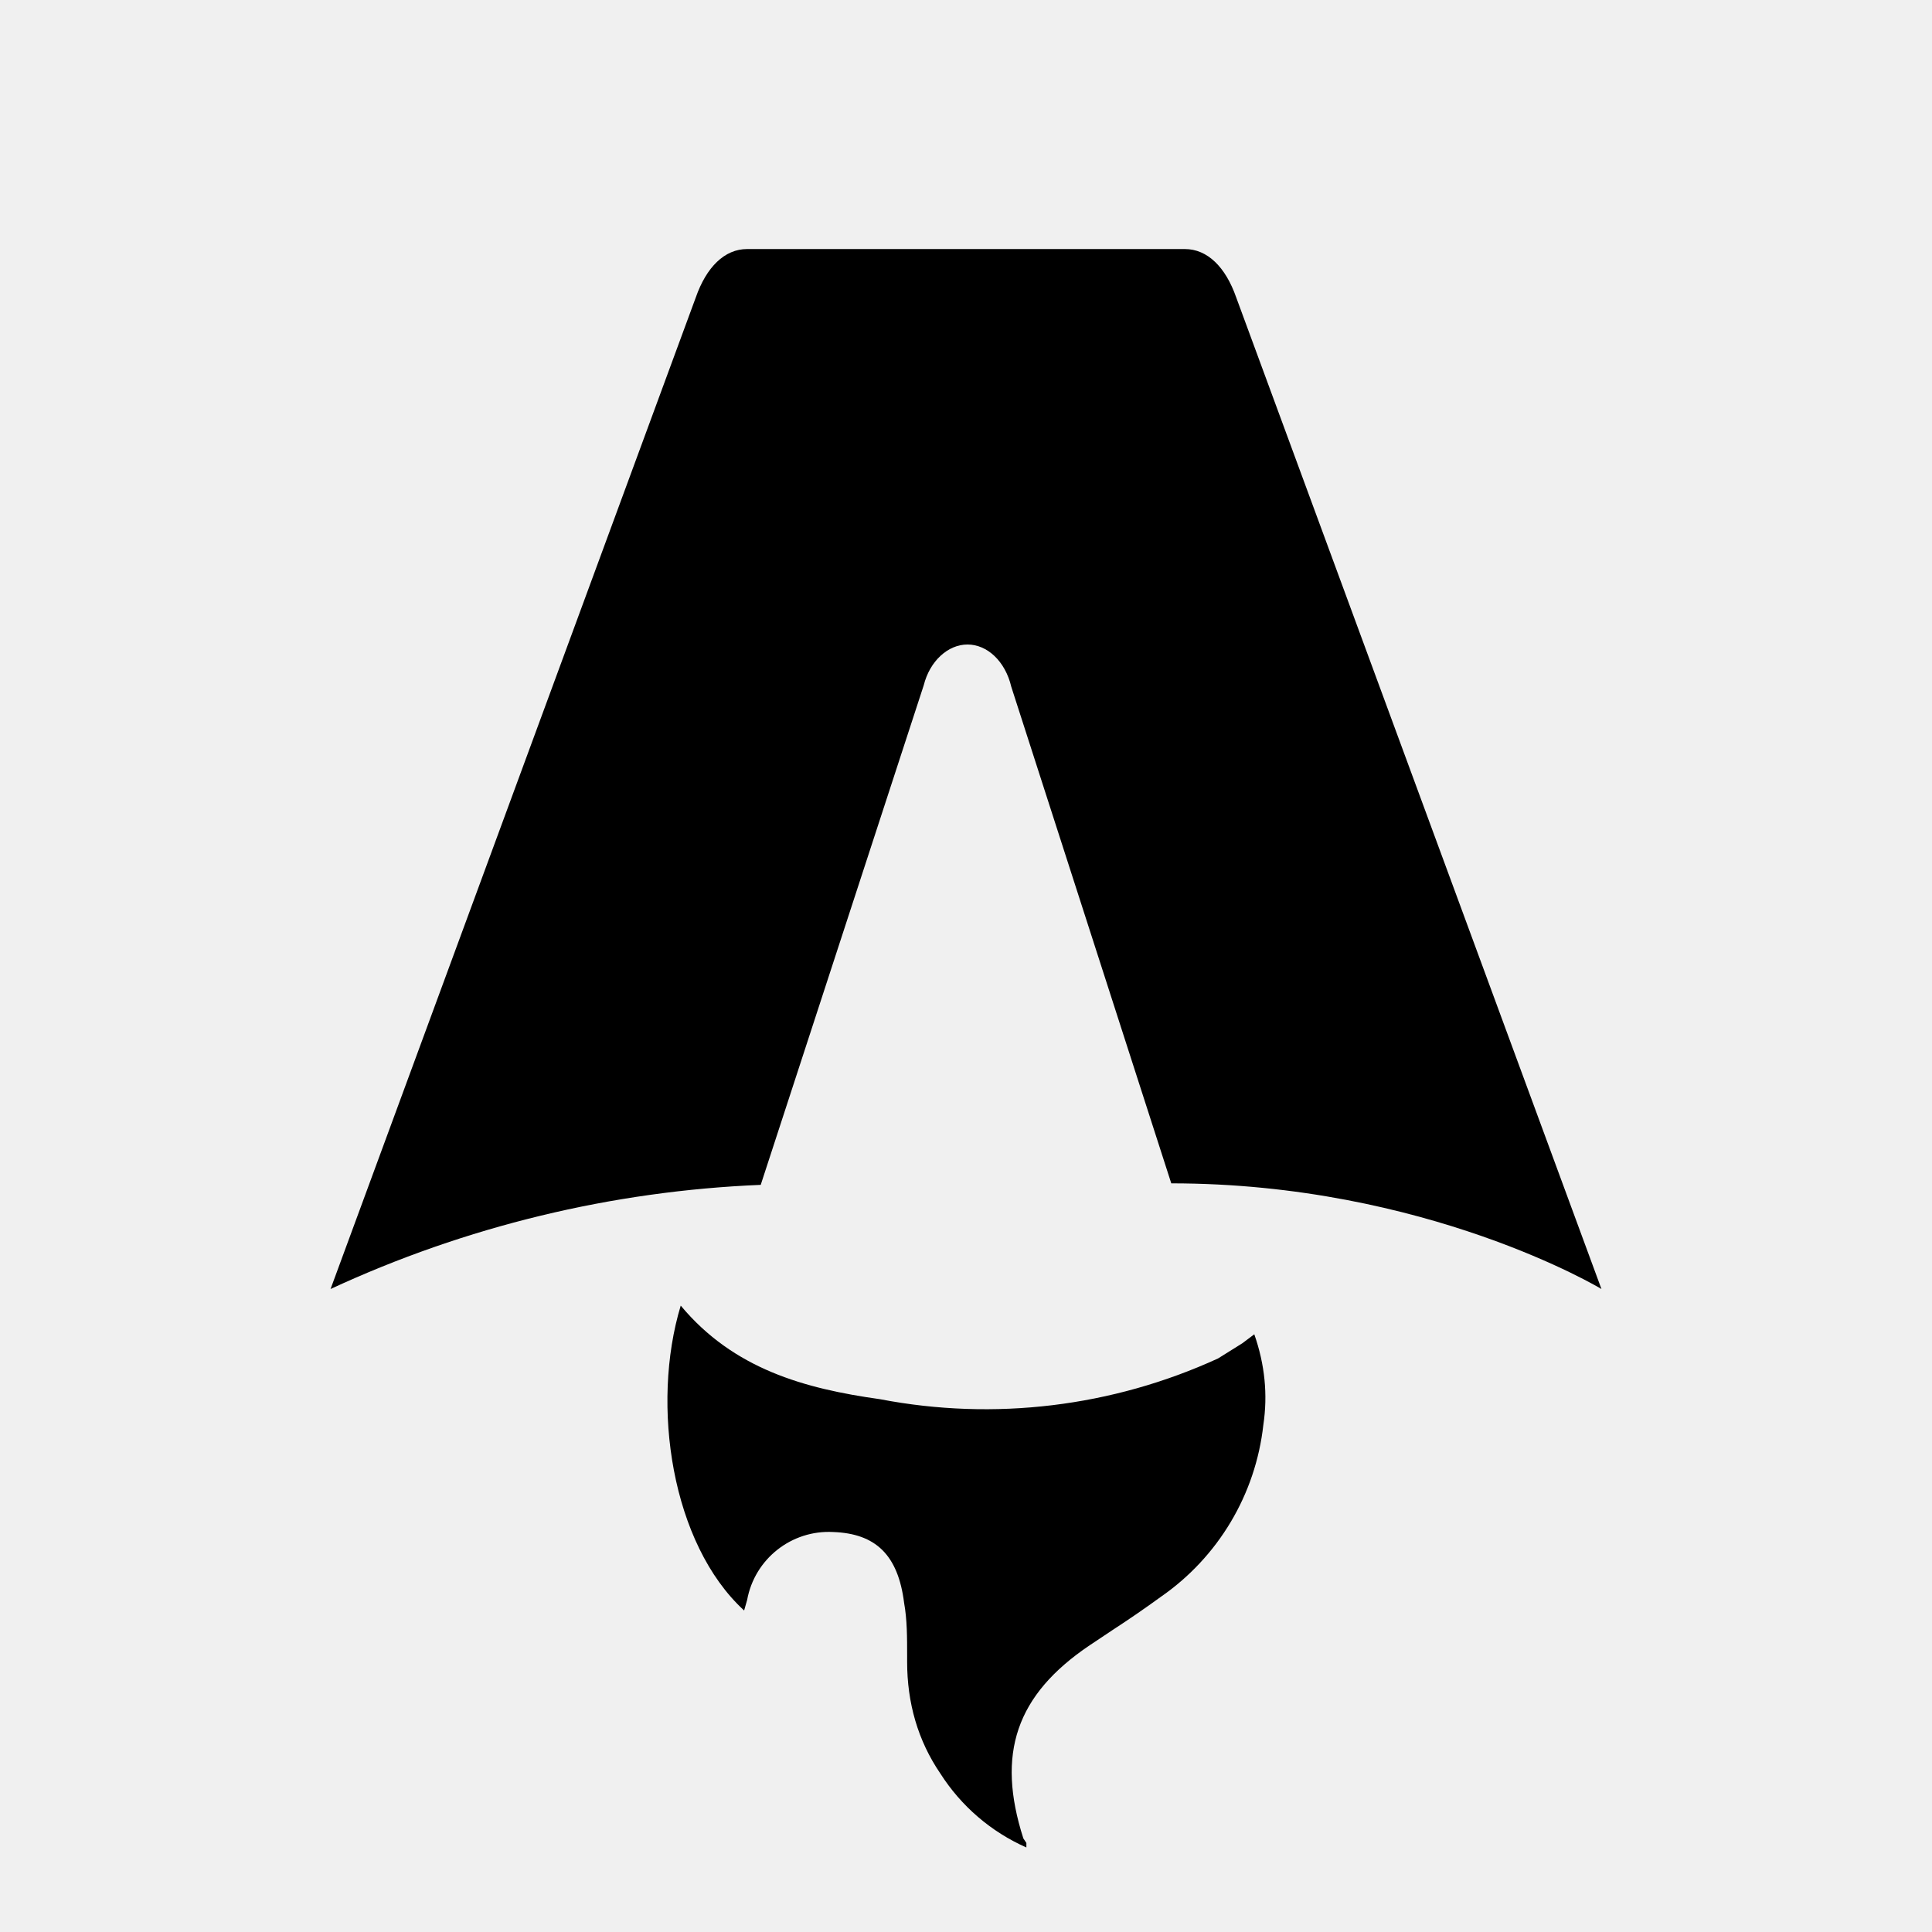
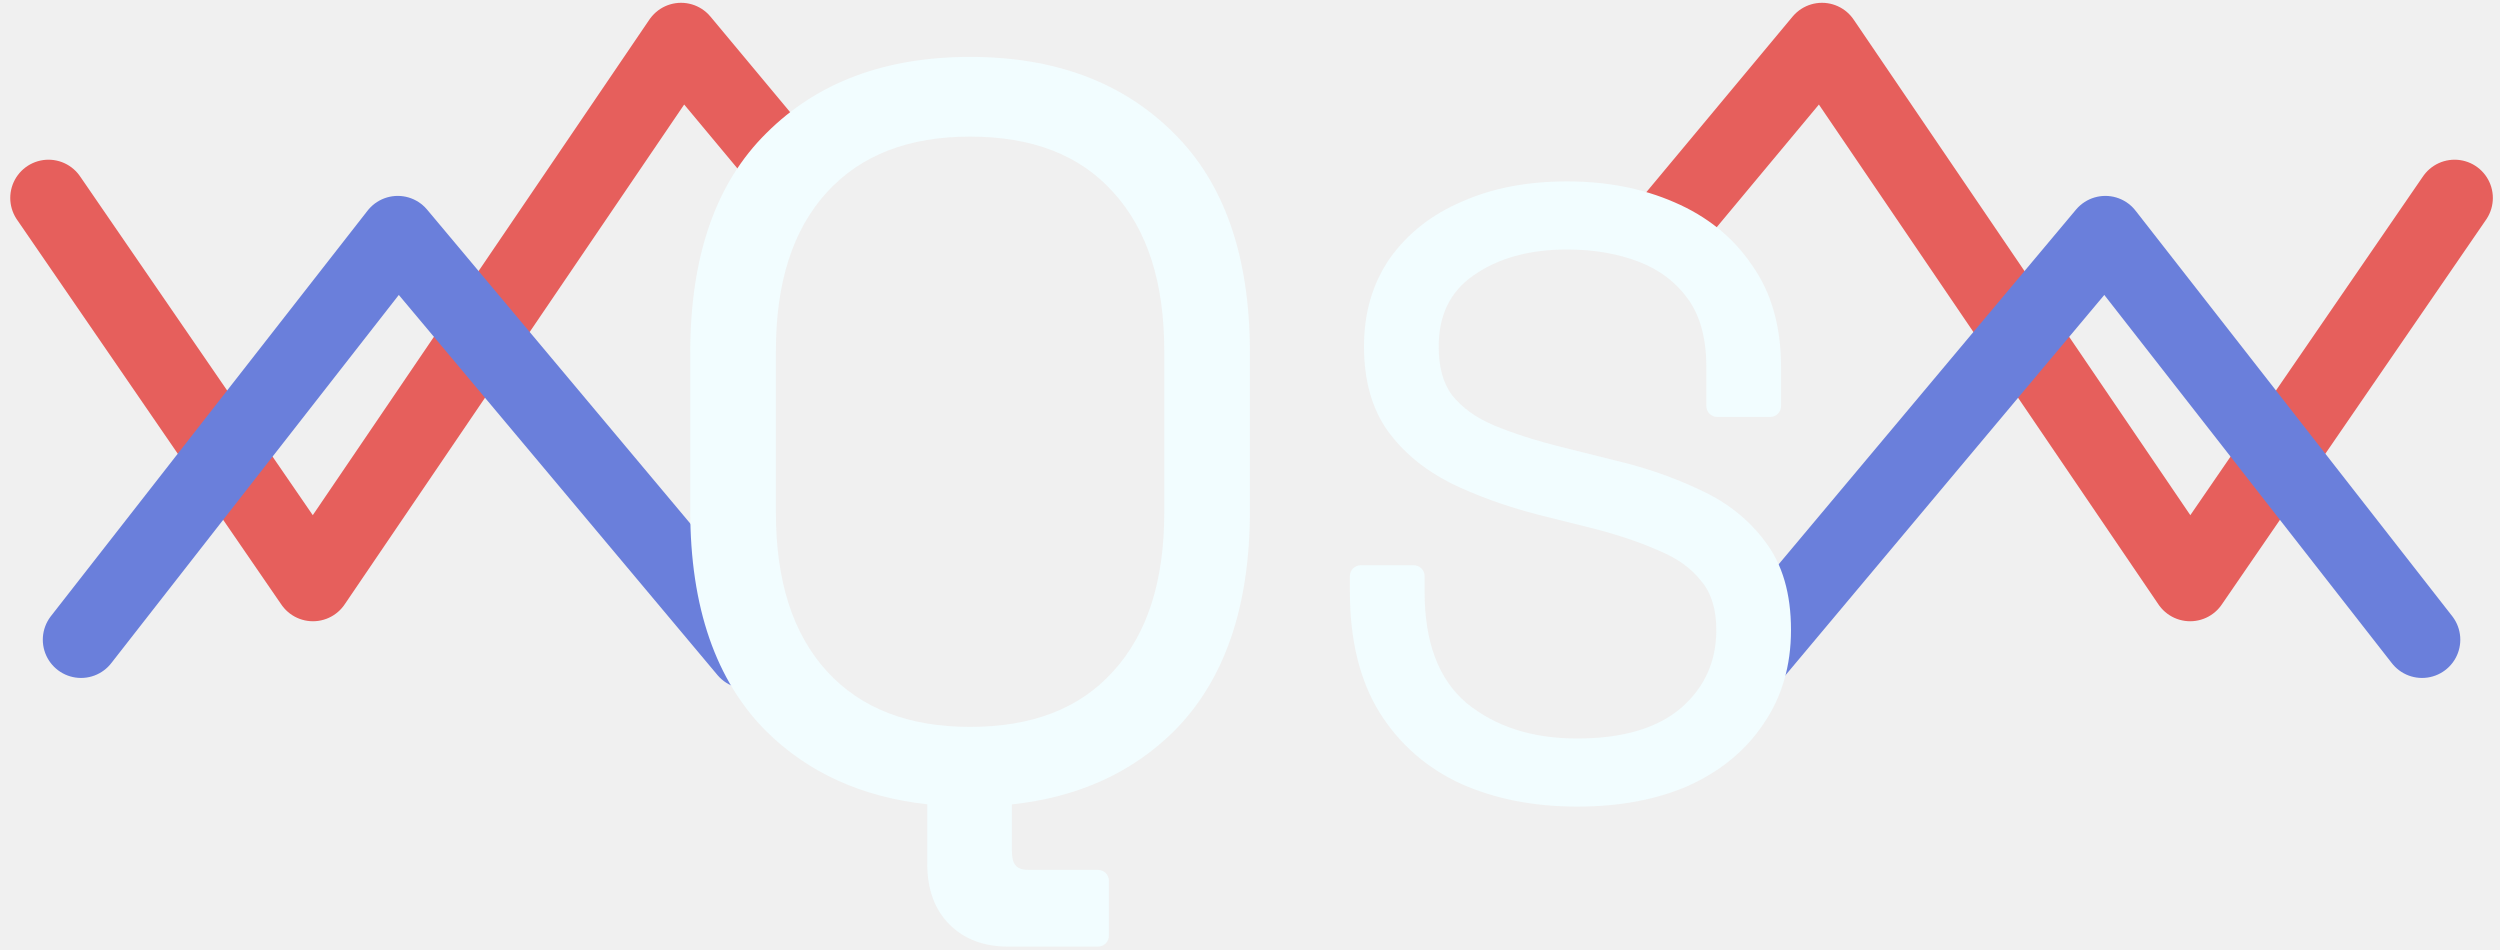
- <svg xmlns="http://www.w3.org/2000/svg" fill="none" viewBox="0 0 128 128">
-   <path d="M50.4 78.5a75.1 75.1 0 0 0-28.5 6.9l24.2-65.7c.7-2 1.9-3.2 3.4-3.2h29c1.5 0 2.7 1.2 3.4 3.2l24.2 65.7s-11.6-7-28.5-7L67 45.5c-.4-1.7-1.6-2.8-2.9-2.8-1.3 0-2.5 1.1-2.9 2.7L50.4 78.5Zm-1.1 28.2Zm-4.2-20.2c-2 6.6-.6 15.8 4.2 20.2a17.5 17.5 0 0 1 .2-.7 5.5 5.5 0 0 1 5.7-4.5c2.8.1 4.3 1.5 4.7 4.7.2 1.1.2 2.3.2 3.5v.4c0 2.7.7 5.2 2.2 7.4a13 13 0 0 0 5.7 4.9v-.3l-.2-.3c-1.8-5.6-.5-9.5 4.4-12.8l1.5-1a73 73 0 0 0 3.2-2.2 16 16 0 0 0 6.8-11.4c.3-2 .1-4-.6-6l-.8.6-1.6 1a37 37 0 0 1-22.4 2.7c-5-.7-9.7-2-13.2-6.2Z" />
-   <style>
-         path { fill: #000; }
-         @media (prefers-color-scheme: dark) {
-             path { fill: #FFF; }
-         }
-     </style>
+ <svg xmlns="http://www.w3.org/2000/svg" width="100%" height="100%" viewBox="0 0 50 19" version="1.1" xml:space="preserve" style="fill-rule:evenodd;clip-rule:evenodd;stroke-linecap:round;stroke-linejoin:round;stroke-miterlimit:1.5;">
+   <g>
+     <path d="M49.092,3.959l-5.289,7.701l-7.363,-10.839l-2.929,3.516" style="fill:none;stroke:#e65f5c;stroke-width:1.53px;" />
+     <path d="M48.441,12.794l-6.334,-8.111l-6.981,8.327" style="fill:none;stroke:#6a7fdb;stroke-width:1.53px;" />
+     <path d="M0.97,3.959l5.289,7.701l7.362,-10.839l2.149,2.578" style="fill:none;stroke:#e65f5c;stroke-width:1.53px;" />
+     <path d="M1.621,12.794l6.334,-8.111l6.981,8.327" style="fill:none;stroke:#6a7fdb;stroke-width:1.53px;" />
+     <path d="M20.238,16.088l0,0.927c0,0.133 0.02,0.236 0.082,0.302c0.057,0.061 0.147,0.081 0.261,0.081l1.38,0c0.12,0 0.217,0.097 0.217,0.217l0,1.1c0,0.12 -0.097,0.217 -0.217,0.217l-1.8,-0c-0.491,-0 -0.881,-0.152 -1.173,-0.444c-0.29,-0.291 -0.443,-0.693 -0.443,-1.213l-0,-1.189c-1.309,-0.145 -2.38,-0.632 -3.216,-1.457l-0.001,-0.001c-1.009,-1.009 -1.523,-2.478 -1.523,-4.413l-0,-3.16c-0,-1.936 0.515,-3.398 1.524,-4.394c1.012,-1.011 2.368,-1.523 4.072,-1.523c1.705,0 3.061,0.512 4.073,1.523c1.009,0.996 1.524,2.458 1.524,4.394l0,3.16c0,1.935 -0.514,3.404 -1.523,4.413l-0.001,0.001c-0.841,0.829 -1.918,1.317 -3.236,1.459Zm-0.837,-1.55c1.236,0 2.191,-0.364 2.859,-1.108c0.001,-0 0.001,-0.001 0.002,-0.001c0.687,-0.752 1.023,-1.811 1.023,-3.174l-0,-3.24c-0,-1.363 -0.336,-2.422 -1.023,-3.174c-0.001,-0 -0.001,-0.001 -0.002,-0.001c-0.668,-0.744 -1.623,-1.108 -2.859,-1.108c-1.223,-0 -2.178,0.365 -2.86,1.109c-0.687,0.752 -1.023,1.811 -1.023,3.174l0,3.24c0,1.363 0.336,2.422 1.023,3.174c0.682,0.744 1.637,1.109 2.86,1.109Z" style="fill:#f2fdff;fill-rule:nonzero;" />
+     <path d="M31.542,16.132c-0.862,-0 -1.632,-0.151 -2.309,-0.45c-0.001,-0 -0.002,-0.001 -0.003,-0.001c-0.692,-0.317 -1.237,-0.792 -1.635,-1.425c-0.001,-0 -0.001,-0.001 -0.001,-0.001c-0.395,-0.638 -0.596,-1.444 -0.596,-2.419l-0,-0.315c-0,-0.119 0.097,-0.216 0.216,-0.216l1.061,-0c0.12,-0 0.217,0.097 0.217,0.216l0,0.315c0,0.996 0.271,1.739 0.835,2.222c0.582,0.477 1.321,0.712 2.215,0.712c0.899,-0 1.594,-0.198 2.08,-0.611c0.47,-0.41 0.704,-0.93 0.704,-1.56c-0,-0.405 -0.095,-0.73 -0.297,-0.972c-0.002,-0.002 -0.004,-0.004 -0.006,-0.007c-0.2,-0.259 -0.486,-0.461 -0.855,-0.611c-0.002,-0.001 -0.004,-0.002 -0.007,-0.003c-0.387,-0.172 -0.84,-0.322 -1.357,-0.452l-1.061,-0.265c-0.001,-0 -0.002,-0 -0.003,-0.001c-0.645,-0.169 -1.221,-0.379 -1.731,-0.628c-0.001,-0.001 -0.002,-0.001 -0.003,-0.002c-0.531,-0.271 -0.948,-0.62 -1.254,-1.044c-0.001,-0.001 -0.001,-0.002 -0.002,-0.002c-0.311,-0.442 -0.47,-1.002 -0.47,-1.683c-0,-0.678 0.174,-1.266 0.519,-1.765c0,-0.001 0.001,-0.002 0.002,-0.003c0.354,-0.495 0.836,-0.874 1.45,-1.134c0.599,-0.265 1.296,-0.399 2.092,-0.399c0.794,0 1.508,0.14 2.142,0.416c0.658,0.282 1.174,0.7 1.55,1.252c0.388,0.542 0.586,1.223 0.586,2.047l0,0.779c0,0.12 -0.097,0.217 -0.216,0.217l-1.061,0c-0.12,0 -0.217,-0.097 -0.217,-0.217l0,-0.779c0,-0.556 -0.116,-1.007 -0.358,-1.351c-0.241,-0.341 -0.568,-0.591 -0.98,-0.752c-0.429,-0.167 -0.912,-0.25 -1.446,-0.25c-0.756,-0 -1.384,0.172 -1.881,0.524l-0.001,0c-0.461,0.324 -0.687,0.797 -0.687,1.415c-0,0.407 0.085,0.734 0.271,0.979c0.2,0.249 0.475,0.446 0.824,0.595c0.389,0.162 0.842,0.308 1.36,0.437l1.06,0.265c0.623,0.147 1.194,0.346 1.715,0.595c0.543,0.248 0.979,0.596 1.309,1.045c0.334,0.442 0.507,1.025 0.507,1.754c0,0.721 -0.185,1.347 -0.551,1.879c-0.353,0.529 -0.852,0.942 -1.499,1.236c-0.001,0.001 -0.002,0.001 -0.003,0.002c-0.633,0.276 -1.374,0.416 -2.225,0.416Z" style="fill:#f2fdff;fill-rule:nonzero;" />
+   </g>
</svg>
